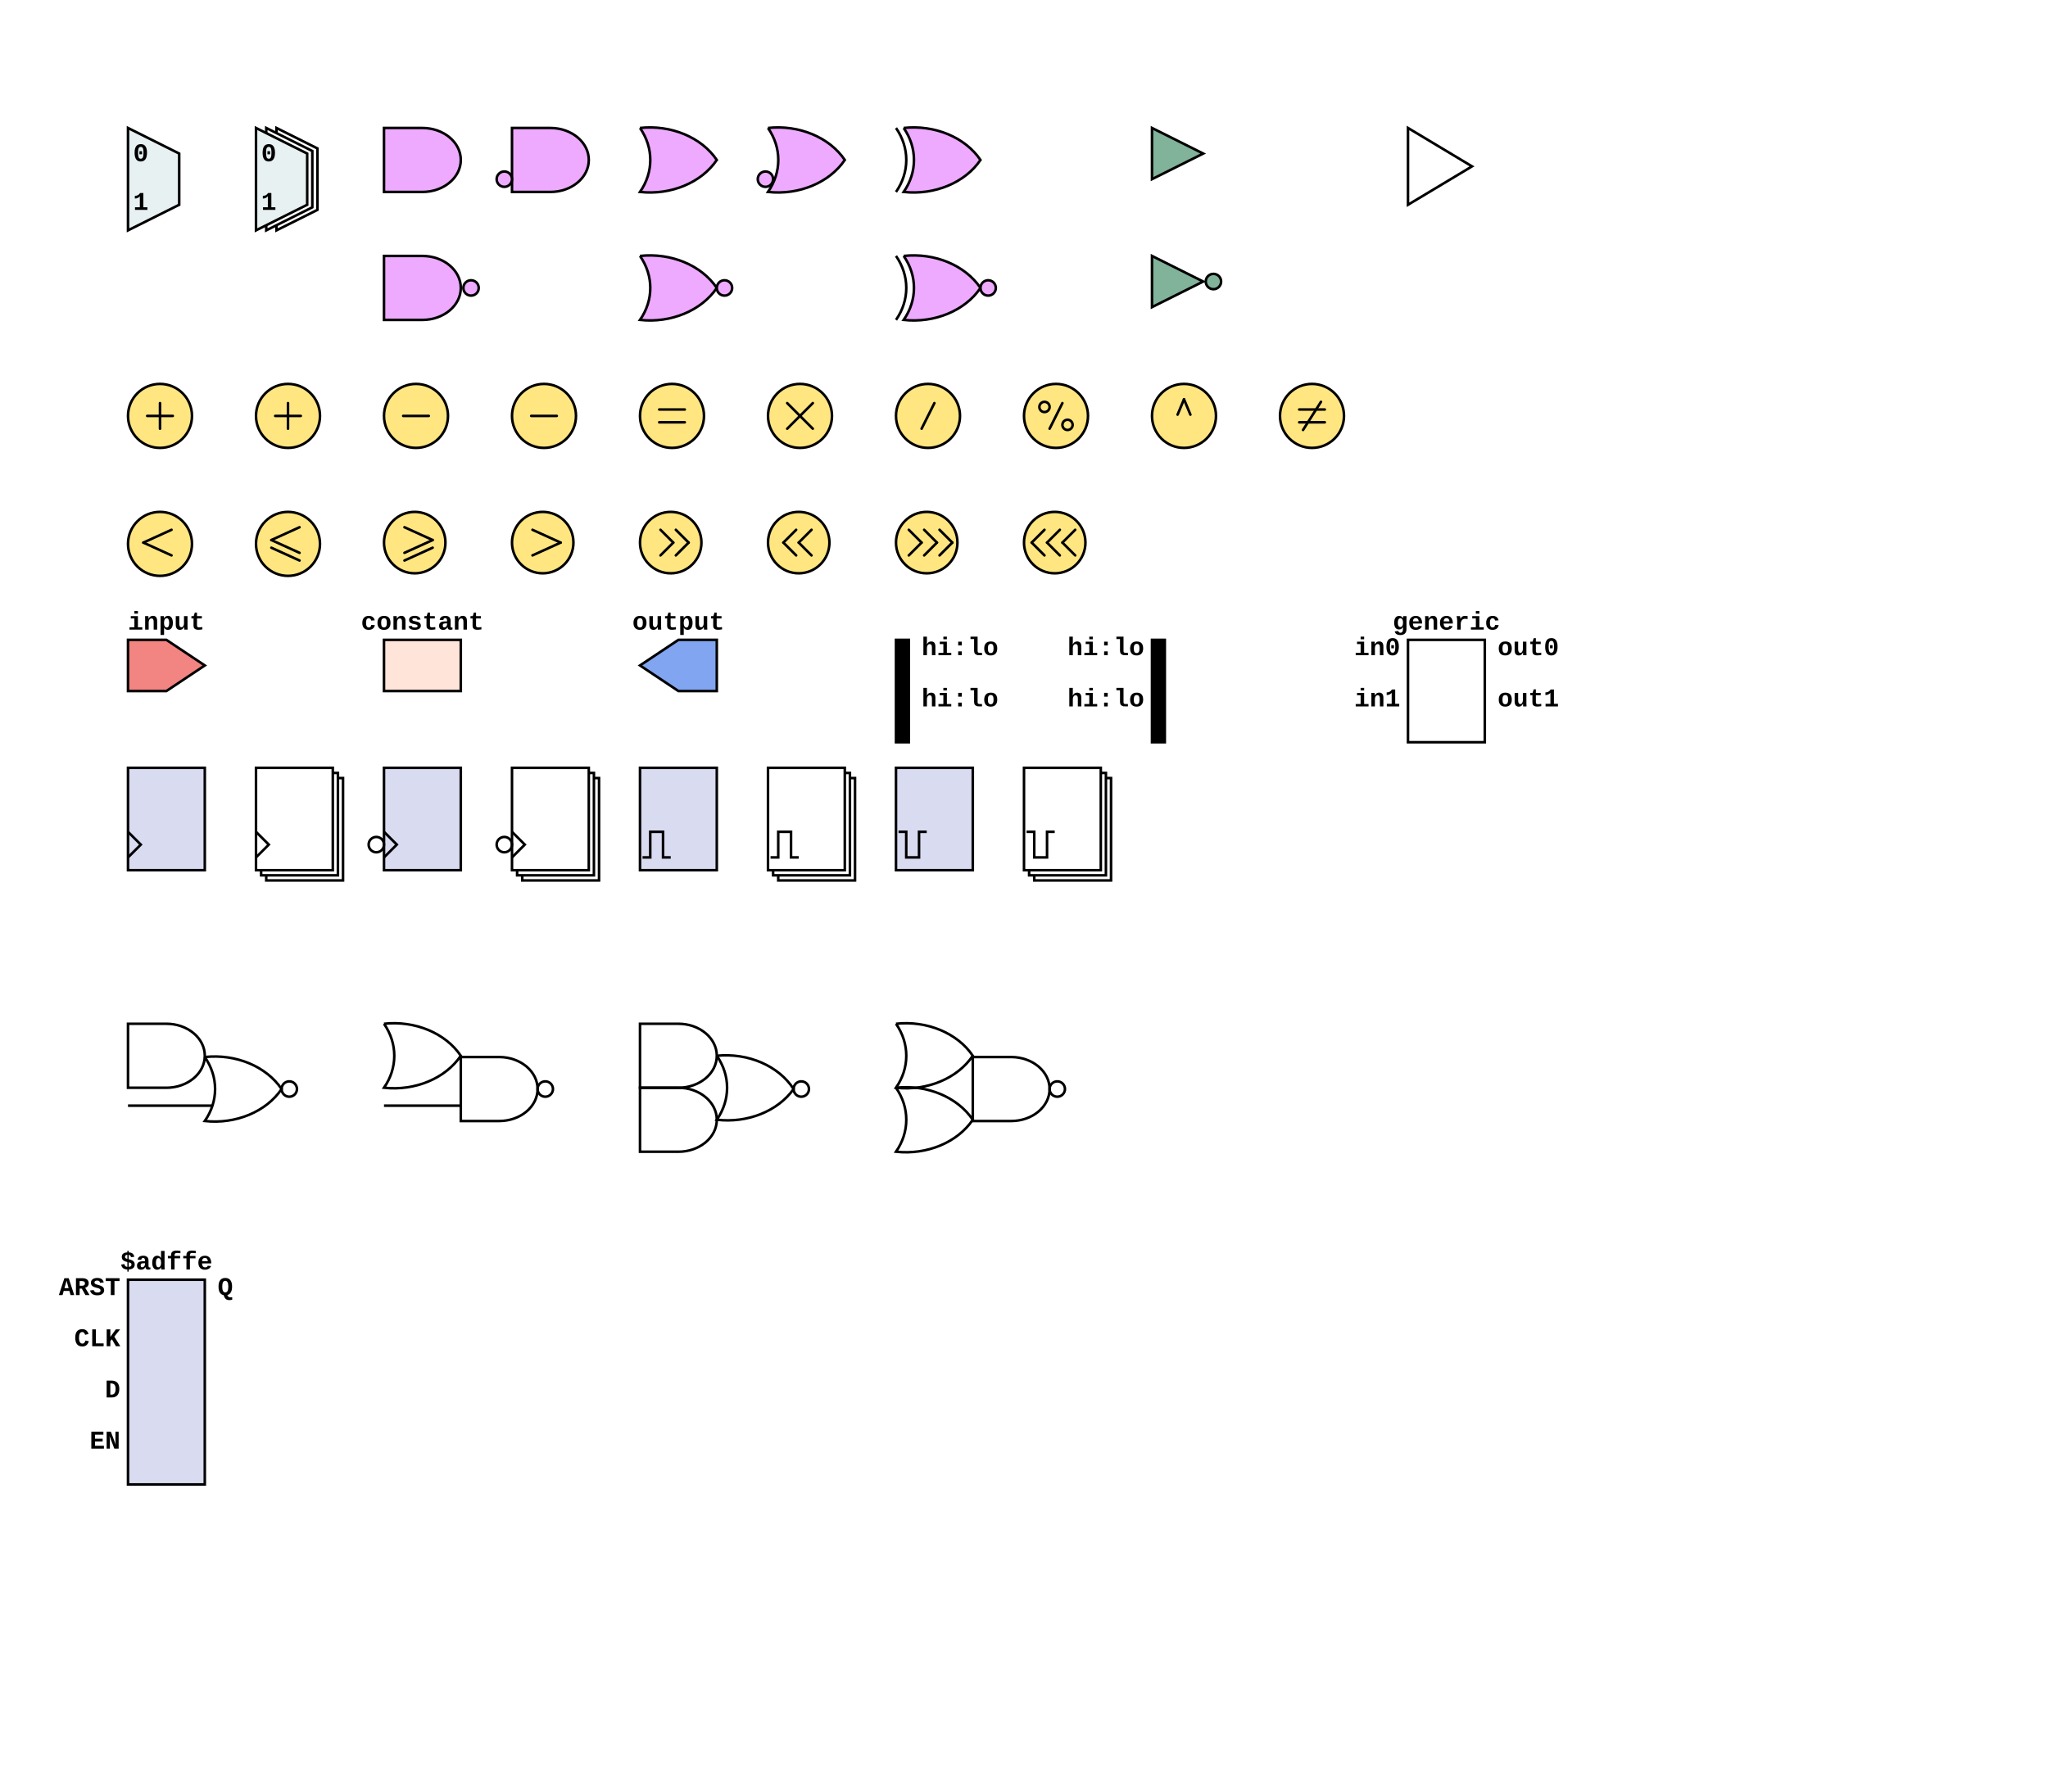
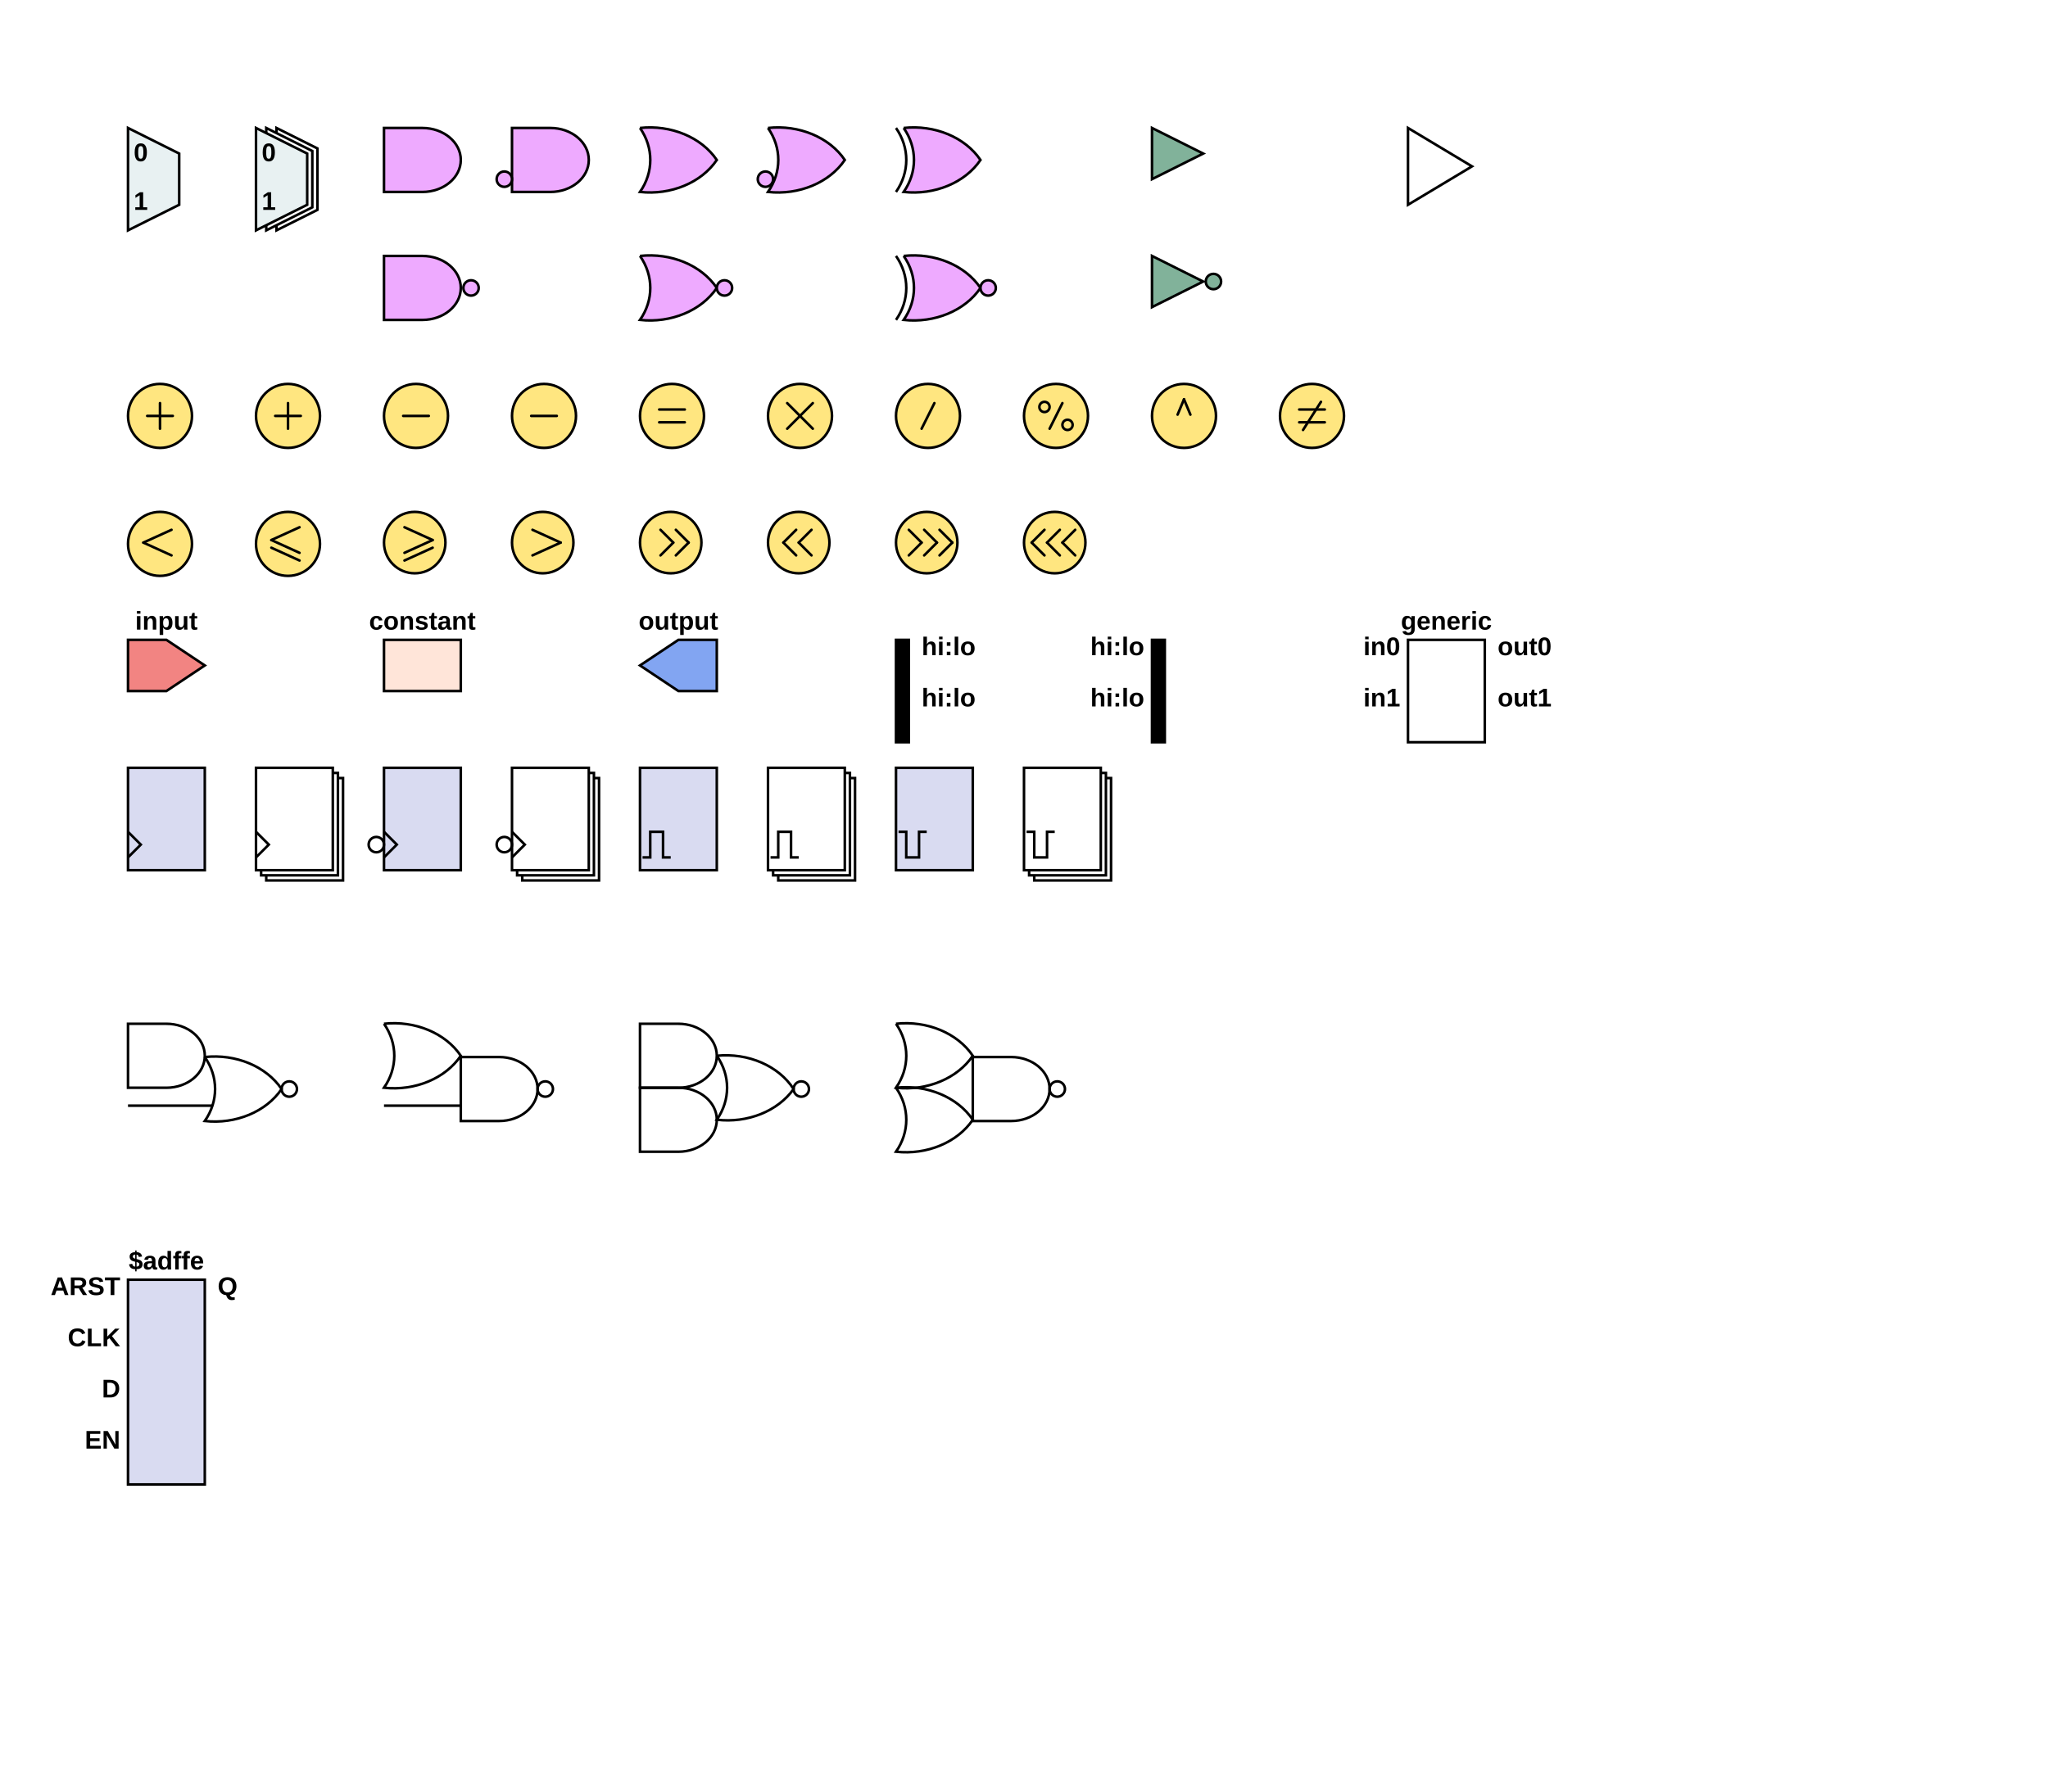
<svg xmlns="http://www.w3.org/2000/svg" xmlns:ns1="https://github.com/nturley/netlistsvg" width="800" height="700">
  <ns1:properties>
    <ns1:layoutEngine org.eclipse.elk.layered.spacing.nodeNodeBetweenLayers="35" org.eclipse.elk.spacing.nodeNode="35" org.eclipse.elk.layered.layering.strategy="LONGEST_PATH" />
    <ns1:low_priority_alias val="$dff" />
  </ns1:properties>
  <style>
        svg {
            stroke: #000;
            fill: none;
        }

        text {
            fill: #000;
            stroke: none;
            font-size: 10px;
            font-weight: bold;
-             font-family: "Courier New", monospace;
+             font-family: "Arial", monospace;
        }

        line {
            stroke-linecap: round;
        }

        .nodelabel {
            text-anchor: middle;
        }

        .inputPortLabel {
            text-anchor: end;
        }

        .splitjoinBody {
            fill: #000;
        }
    </style>
  <g ns1:type="mux" transform="translate(50, 50)" fill="#e8f1f2" ns1:width="20" ns1:height="40">
    <ns1:alias val="$pmux" />
    <ns1:alias val="$mux" />
    <ns1:alias val="$_MUX_" />
    <path d="M0,0 L20,10 L20,30 L0,40 Z" class="$cell_id" />
    <text x="5" y="32" class="nodelabel $cell_id" ns1:attribute="">1</text>
    <text x="5" y="13" class="nodelabel $cell_id" ns1:attribute="">0</text>
    <g ns1:x="0" ns1:y="10" ns1:pid="A" />
    <g ns1:x="0" ns1:y="30" ns1:pid="B" />
    <g ns1:x="10" ns1:y="35" ns1:pid="S" />
    <g ns1:x="20" ns1:y="20" ns1:pid="Y" />
  </g>
  <g ns1:type="mux-bus" transform="translate(100, 50)" ns1:width="24" ns1:height="40">
    <ns1:alias val="$pmux-bus" />
    <ns1:alias val="$mux-bus" />
    <ns1:alias val="$_MUX_-bus" />
    <path d="M0,0 L20,10 L20,30 L0,40 Z" fill="#e8f1f2" class="$cell_id" />
    <path d="M4,2 L4,0 L22,9 L22,31 L4,40 L4,38" class="$cell_id" />
    <path d="M8,2 L8,0 L24,8 L24,32 L8,40 L8,38" class="$cell_id" />
    <text x="5" y="32" class="nodelabel $cell_id" ns1:attribute="">1</text>
    <text x="5" y="13" class="nodelabel $cell_id" ns1:attribute="">0</text>
    <g ns1:x="-1" ns1:y="10" ns1:pid="A" />
    <g ns1:x="-1" ns1:y="30" ns1:pid="B" />
    <g ns1:x="12" ns1:y="38" ns1:pid="S" />
    <g ns1:x="24.5" ns1:y="20" ns1:pid="Y" />
  </g>
  <g ns1:type="and" transform="translate(150,50)" ns1:width="30" ns1:height="25">
    <ns1:alias val="$and" />
    <ns1:alias val="$logic_and" />
    <ns1:alias val="$_AND_" />
    <ns1:alias val="$reduce_and" />
    <path d="M0,0 L0,25 L15,25 A15 12.5 0 0 0 15,0 Z" fill="#eeaaff" class="$cell_id" />
    <g ns1:x="0" ns1:y="5" ns1:pid="A" />
    <g ns1:x="0" ns1:y="20" ns1:pid="B" />
    <g ns1:x="30" ns1:y="12.5" ns1:pid="Y" />
  </g>
  <g ns1:type="nand" transform="translate(150,100)" ns1:width="30" ns1:height="25">
    <ns1:alias val="$nand" />
    <ns1:alias val="$logic_nand" />
    <ns1:alias val="$_NAND_" />
    <path d="M0,0 L0,25 L15,25 A15 12.5 0 0 0 15,0 Z" fill="#eeaaff" class="$cell_id" />
    <circle cx="34" cy="12.5" r="3" fill="#eeaaff" class="$cell_id" />
    <g ns1:x="0" ns1:y="5" ns1:pid="A" />
    <g ns1:x="0" ns1:y="20" ns1:pid="B" />
    <g ns1:x="36" ns1:y="12.5" ns1:pid="Y" />
  </g>
  <g ns1:type="andnot" transform="translate(200,50)" ns1:width="30" ns1:height="25">
    <ns1:alias val="$_ANDNOT_" />
    <path d="M0,0 L0,25 L15,25 A15 12.5 0 0 0 15,0 Z" fill="#eeaaff" class="$cell_id" />
    <circle cx="-3" cy="20" r="3" fill="#eeaaff" />
    <g ns1:x="0" ns1:y="5" ns1:pid="A" />
    <g ns1:x="-6" ns1:y="20" ns1:pid="B" />
    <g ns1:x="30" ns1:y="12.5" ns1:pid="Y" />
  </g>
  <g ns1:type="or" transform="translate(250,50)" ns1:width="30" ns1:height="25">
    <ns1:alias val="$or" />
    <ns1:alias val="$logic_or" />
    <ns1:alias val="$_OR_" />
    <ns1:alias val="$reduce_or" />
    <ns1:alias val="$reduce_bool" />
    <path d="M0,0 A30 25 0 0 1 0,25 A30 25 0 0 0 30,12.5 A30 25 0 0 0 0,0" fill="#eeaaff" class="$cell_id" />
    <g ns1:x="2" ns1:y="5" ns1:pid="A" />
    <g ns1:x="2" ns1:y="20" ns1:pid="B" />
    <g ns1:x="30" ns1:y="12.5" ns1:pid="Y" />
  </g>
  <g ns1:type="reduce_nor" transform="translate(250, 100)" ns1:width="33" ns1:height="25">
    <ns1:alias val="$nor" />
    <ns1:alias val="$reduce_nor" />
    <ns1:alias val="$_NOR_" />
    <ns1:alias val="$_ORNOT_" />
    <path d="M0,0 A30 25 0 0 1 0,25 A30 25 0 0 0 30,12.5 A30 25 0 0 0 0,0" fill="#eeaaff" class="$cell_id" />
    <circle cx="33" cy="12.5" r="3" fill="#eeaaff" class="$cell_id" />
    <g ns1:x="2" ns1:y="5" ns1:pid="A" />
    <g ns1:x="2" ns1:y="20" ns1:pid="B" />
    <g ns1:x="36" ns1:y="12.5" ns1:pid="Y" />
  </g>
  <g ns1:type="ornot" transform="translate(300,50)" ns1:width="30" ns1:height="25">
    <ns1:alias val="$_ORNOT_" />
    <path d="M0,0 A30 25 0 0 1 0,25 A30 25 0 0 0 30,12.5 A30 25 0 0 0 0,0" fill="#eeaaff" class="$cell_id" />
    <circle cx="-1" cy="20" r="3" fill="#eeaaff" />
    <g ns1:x="2" ns1:y="5" ns1:pid="A" />
    <g ns1:x="-4" ns1:y="20" ns1:pid="B" />
    <g ns1:x="30" ns1:y="12.5" ns1:pid="Y" />
  </g>
  <g ns1:type="reduce_xor" transform="translate(350, 50)" ns1:width="33" ns1:height="25">
    <ns1:alias val="$xor" />
    <ns1:alias val="$reduce_xor" />
    <ns1:alias val="$_XOR_" />
    <path d="M3,0 A30 25 0 0 1 3,25 A30 25 0 0 0 33,12.5 A30 25 0 0 0 3,0" fill="#eeaaff" class="$cell_id" />
    <path d="M0,0 A30 25 0 0 1 0,25" class="$cell_id" />
    <g ns1:x="2" ns1:y="5" ns1:pid="A" />
    <g ns1:x="2" ns1:y="20" ns1:pid="B" />
    <g ns1:x="33" ns1:y="12.5" ns1:pid="Y" />
  </g>
  <g ns1:type="reduce_nxor" transform="translate(350, 100)" ns1:width="33" ns1:height="25">
    <ns1:alias val="$xnor" />
    <ns1:alias val="$reduce_xnor" />
    <ns1:alias val="$_XNOR_" />
    <path d="M3,0 A30 25 0 0 1 3,25 A30 25 0 0 0 33,12.5 A30 25 0 0 0 3,0" fill="#eeaaff" class="$cell_id" />
    <path d="M0,0 A30 25 0 0 1 0,25" class="$cell_id" />
    <circle cx="36" cy="12.5" r="3" fill="#eeaaff" class="$cell_id" />
    <g ns1:x="2" ns1:y="5" ns1:pid="A" />
    <g ns1:x="2" ns1:y="20" ns1:pid="B" />
    <g ns1:x="38" ns1:y="12.5" ns1:pid="Y" />
  </g>
  <g ns1:type="tribuf" transform="translate(550, 50)" ns1:width="15" ns1:height="30">
    <ns1:alias val="$tribuf" />
    <ns1:alias val="$_TRIBUF_" />
    <ns1:alias val="tribuf-bus" />
    <ns1:alias val="$tribuf-bus" />
    <ns1:alias val="$_TRIBUF_-bus" />
    <path d="M0,0 L25,15 L0,30 Z" class="$cell_id" />
    <g ns1:x="0" ns1:y="15" ns1:pid="A" />
    <g ns1:x="11" ns1:y="6" ns1:pid="EN" />
    <g ns1:x="25" ns1:y="15" ns1:pid="Y" />
  </g>
  <g ns1:type="not" transform="translate(450,100)" ns1:width="30" ns1:height="20">
    <ns1:alias val="$_NOT_" />
    <ns1:alias val="$not" />
    <ns1:alias val="$logic_not" />
    <path d="M0,0 L0,20 L20,10 Z" fill="#81b29a" class="$cell_id" />
    <circle cx="24" cy="10" r="3" fill="#81b29a" class="$cell_id" />
    <g ns1:x="-1" ns1:y="10" ns1:pid="A" />
    <g ns1:x="27" ns1:y="10" ns1:pid="Y" />
  </g>
  <g ns1:type="buf" transform="translate(450,50)" ns1:width="30" ns1:height="20">
    <ns1:alias val="$_BUF_" />
    <path d="M0,0 L0,20 L20,10 Z" fill="#81b29a" class="$cell_id" />
    <g ns1:x="0" ns1:y="10" ns1:pid="A" />
    <g ns1:x="20" ns1:y="10" ns1:pid="Y" />
  </g>
  <g ns1:type="add" transform="translate(50, 150)" fill="#ffe680" ns1:width="25" ns1:height="25">
    <ns1:alias val="$add" />
    <circle r="12.5" cx="12.5" cy="12.5" fill="#ffe680" class="$cell_id" />
    <line x1="7.5" x2="17.5" y1="12.5" y2="12.5" class="$cell_id" />
    <line x1="12.5" x2="12.5" y1="7.5" y2="17.5" class="$cell_id" />
    <g ns1:x="2" ns1:y="5" ns1:pid="A" />
    <g ns1:x="2" ns1:y="20" ns1:pid="B" />
    <g ns1:x="26" ns1:y="12.5" ns1:pid="Y" />
  </g>
  <g ns1:type="pos" transform="translate(100, 150)" fill="#ffe680" ns1:width="25" ns1:height="25">
    <ns1:alias val="$pos" />
    <circle r="12.5" cx="12.5" cy="12.5" class="$cell_id" />
    <line x1="7.5" x2="17.5" y1="12.5" y2="12.5" class="$cell_id" />
    <line x1="12.5" x2="12.5" y1="7.5" y2="17.5" class="$cell_id" />
    <g ns1:x="-1" ns1:y="12.5" ns1:pid="A" />
    <g ns1:x="26" ns1:y="12.5" ns1:pid="Y" />
  </g>
  <g ns1:type="sub" transform="translate(150,150)" fill="#ffe680" ns1:width="25" ns1:height="25">
    <ns1:alias val="$sub" />
    <circle r="12.5" cx="12.5" cy="12.5" class="$cell_id" />
    <line x1="7.5" x2="17.5" y1="12.5" y2="12.5" class="$cell_id" />
    <g ns1:x="2" ns1:y="5" ns1:pid="A" />
    <g ns1:x="2" ns1:y="20" ns1:pid="B" />
    <g ns1:x="25" ns1:y="12.5" ns1:pid="Y" />
  </g>
  <g ns1:type="neg" transform="translate(200,150)" fill="#ffe680" ns1:width="25" ns1:height="25">
    <ns1:alias val="$neg" />
    <circle r="12.5" cx="12.5" cy="12.5" class="$cell_id" />
    <line x1="7.5" x2="17.5" y1="12.5" y2="12.5" class="$cell_id" />
    <g ns1:x="0" ns1:y="12.5" ns1:pid="A" />
    <g ns1:x="25" ns1:y="12.5" ns1:pid="Y" />
  </g>
  <g ns1:type="eq" transform="translate(250,150)" fill="#ffe680" ns1:width="25" ns1:height="25">
    <ns1:alias val="$eq" />
    <ns1:alias val="$eqx" />
    <circle r="12.5" cx="12.5" cy="12.5" class="$cell_id" />
    <line x1="7.5" x2="17.5" y1="10" y2="10" class="$cell_id" />
    <line x1="7.5" x2="17.5" y1="15" y2="15" class="$cell_id" />
    <g ns1:x="2" ns1:y="5" ns1:pid="A" />
    <g ns1:x="2" ns1:y="20" ns1:pid="B" />
    <g ns1:x="25" ns1:y="12.5" ns1:pid="Y" />
  </g>
  <g ns1:type="mul" transform="translate(300, 150)" fill="#ffe680" ns1:width="25" ns1:height="25">
    <ns1:alias val="$mul" />
    <circle r="12.5" cx="12.5" cy="12.5" class="$cell_id" />
    <line x1="7.5" x2="17.5" y1="7.5" y2="17.5" class="$cell_id" />
    <line x1="17.5" x2="7.5" y1="7.5" y2="17.5" class="$cell_id" />
    <g ns1:x="2" ns1:y="5" ns1:pid="A" />
    <g ns1:x="2" ns1:y="20" ns1:pid="B" />
    <g ns1:x="26" ns1:y="12.5" ns1:pid="Y" />
  </g>
  <g ns1:type="div" transform="translate(350, 150)" fill="#ffe680" ns1:width="25" ns1:height="25">
    <ns1:alias val="$div" />
    <circle r="12.5" cx="12.5" cy="12.5" class="$cell_id" />
    <line x1="15" x2="10" y1="7.5" y2="17.5" class="$cell_id" />
    <g ns1:x="2" ns1:y="5" ns1:pid="A" />
    <g ns1:x="2" ns1:y="20" ns1:pid="B" />
    <g ns1:x="26" ns1:y="12.5" ns1:pid="Y" />
  </g>
  <g ns1:type="mod" transform="translate(400, 150)" fill="#ffe680" ns1:width="25" ns1:height="25">
    <ns1:alias val="$mod" />
    <circle r="12.5" cx="12.5" cy="12.5" class="$cell_id" />
    <line x1="15" x2="10" y1="7.5" y2="17.5" class="$cell_id" />
    <circle r="2" cx="8" cy="9" class="$cell_id" />
    <circle r="2" cx="17" cy="16" class="$cell_id" />
    <g ns1:x="2" ns1:y="5" ns1:pid="A" />
    <g ns1:x="2" ns1:y="20" ns1:pid="B" />
    <g ns1:x="26" ns1:y="12.5" ns1:pid="Y" />
  </g>
  <g ns1:type="pow" transform="translate(450, 150)" fill="#ffe680" ns1:width="25" ns1:height="25">
    <ns1:alias val="$pow" />
    <circle r="12.5" cx="12.5" cy="12.5" class="$cell_id" />
    <line x1="10" x2="12.5" y1="12" y2="6" class="$cell_id" />
    <line x1="15" x2="12.5" y1="12" y2="6" class="$cell_id" />
    <g ns1:x="2" ns1:y="5" ns1:pid="A" />
    <g ns1:x="2" ns1:y="20" ns1:pid="B" />
    <g ns1:x="26" ns1:y="12.5" ns1:pid="Y" />
  </g>
  <g ns1:type="ne" transform="translate(500,150)" fill="#ffe680" ns1:width="25" ns1:height="25">
    <ns1:alias val="$ne" />
    <ns1:alias val="$nex" />
    <circle r="12.5" cx="12.5" cy="12.5" class="$cell_id" />
    <line x1="7.5" x2="17.5" y1="10" y2="10" class="$cell_id" />
    <line x1="7.5" x2="17.5" y1="15" y2="15" class="$cell_id" />
    <line x1="9" x2="16" y1="18" y2="7" class="$cell_id" />
    <g ns1:x="2" ns1:y="5" ns1:pid="A" />
    <g ns1:x="2" ns1:y="20" ns1:pid="B" />
    <g ns1:x="25" ns1:y="12.5" ns1:pid="Y" />
  </g>
  <g ns1:type="lt" transform="translate(50,200)" fill="#ffe680" ns1:width="25" ns1:height="25">
    <ns1:alias val="$lt" />
    <circle r="12.5" cx="12.5" cy="12.5" class="$cell_id" />
    <line x1="6" x2="17" y1="12" y2="7" class="$cell_id" />
    <line x1="6" x2="17" y1="12" y2="17" class="$cell_id" />
    <g ns1:x="2" ns1:y="5" ns1:pid="A" />
    <g ns1:x="2" ns1:y="20" ns1:pid="B" />
    <g ns1:x="25" ns1:y="12.5" ns1:pid="Y" />
  </g>
  <g ns1:type="le" transform="translate(100,200)" fill="#ffe680" ns1:width="25" ns1:height="25">
    <ns1:alias val="$le" />
    <circle r="12.5" cx="12.5" cy="12.5" class="$cell_id" />
    <line x1="6" x2="17" y1="11" y2="6" class="$cell_id" />
    <line x1="6" x2="17" y1="11" y2="16" class="$cell_id" />
    <line x1="6" x2="17" y1="14" y2="19" class="$cell_id" />
    <g ns1:x="2" ns1:y="5" ns1:pid="A" />
    <g ns1:x="2" ns1:y="20" ns1:pid="B" />
    <g ns1:x="25" ns1:y="12.5" ns1:pid="Y" />
  </g>
  <g ns1:type="ge" transform="translate(150,200)" fill="#ffe680" ns1:width="25" ns1:height="25">
    <ns1:alias val="$ge" />
    <circle r="12" cx="12" cy="12" class="$cell_id" />
    <line x1="8" x2="19" y1="6" y2="11" class="$cell_id" />
    <line x1="8" x2="19" y1="16" y2="11" class="$cell_id" />
    <line x1="8" x2="19" y1="19" y2="14" class="$cell_id" />
    <g ns1:x="2" ns1:y="5" ns1:pid="A" />
    <g ns1:x="2" ns1:y="20" ns1:pid="B" />
    <g ns1:x="25" ns1:y="12.5" ns1:pid="Y" />
  </g>
  <g ns1:type="gt" transform="translate(200,200)" fill="#ffe680" ns1:width="25" ns1:height="25">
    <ns1:alias val="$gt" />
    <circle r="12" cx="12" cy="12" class="$cell_id" />
    <line x1="8" x2="19" y1="7" y2="12" class="$cell_id" />
    <line x1="8" x2="19" y1="17" y2="12" class="$cell_id" />
    <g ns1:x="2" ns1:y="5" ns1:pid="A" />
    <g ns1:x="2" ns1:y="20" ns1:pid="B" />
    <g ns1:x="25" ns1:y="12.5" ns1:pid="Y" />
  </g>
  <g ns1:type="shr" transform="translate(250,200)" fill="#ffe680" ns1:width="25" ns1:height="25">
    <ns1:alias val="$shr" />
    <circle r="12" cx="12" cy="12" class="$cell_id" />
    <line x1="8" x2="13" y1="7" y2="12" class="$cell_id" />
    <line x1="8" x2="13" y1="17" y2="12" class="$cell_id" />
    <line x1="14" x2="19" y1="7" y2="12" class="$cell_id" />
    <line x1="14" x2="19" y1="17" y2="12" class="$cell_id" />
    <g ns1:x="2" ns1:y="5" ns1:pid="A" />
    <g ns1:x="2" ns1:y="20" ns1:pid="B" />
    <g ns1:x="25" ns1:y="12.5" ns1:pid="Y" />
  </g>
  <g ns1:type="shl" transform="translate(300,200)" fill="#ffe680" ns1:width="25" ns1:height="25">
    <ns1:alias val="$shl" />
    <circle r="12" cx="12" cy="12" class="$cell_id" />
    <line x1="6" x2="11" y1="12" y2="7" class="$cell_id" />
    <line x1="6" x2="11" y1="12" y2="17" class="$cell_id" />
    <line x1="12" x2="17" y1="12" y2="7" class="$cell_id" />
    <line x1="12" x2="17" y1="12" y2="17" class="$cell_id" />
    <g ns1:x="2" ns1:y="5" ns1:pid="A" />
    <g ns1:x="2" ns1:y="20" ns1:pid="B" />
    <g ns1:x="25" ns1:y="12.5" ns1:pid="Y" />
  </g>
  <g ns1:type="sshr" transform="translate(350,200)" fill="#ffe680" ns1:width="25" ns1:height="25">
    <ns1:alias val="$sshr" />
    <circle r="12" cx="12" cy="12" class="$cell_id" />
    <line x1="5" x2="10" y1="7" y2="12" class="$cell_id" />
    <line x1="5" x2="10" y1="17" y2="12" class="$cell_id" />
    <line x1="11" x2="16" y1="7" y2="12" class="$cell_id" />
    <line x1="11" x2="16" y1="17" y2="12" class="$cell_id" />
    <line x1="17" x2="22" y1="7" y2="12" class="$cell_id" />
    <line x1="17" x2="22" y1="17" y2="12" class="$cell_id" />
    <g ns1:x="2" ns1:y="5" ns1:pid="A" />
    <g ns1:x="2" ns1:y="20" ns1:pid="B" />
    <g ns1:x="25" ns1:y="12.5" ns1:pid="Y" />
  </g>
  <g ns1:type="sshl" transform="translate(400,200)" fill="#ffe680" ns1:width="25" ns1:height="25">
    <ns1:alias val="$sshl" />
    <circle r="12" cx="12" cy="12" class="$cell_id" />
    <line x1="3" x2="8" y1="12" y2="7" class="$cell_id" />
    <line x1="3" x2="8" y1="12" y2="17" class="$cell_id" />
    <line x1="9" x2="14" y1="12" y2="7" class="$cell_id" />
    <line x1="9" x2="14" y1="12" y2="17" class="$cell_id" />
    <line x1="15" x2="20" y1="12" y2="7" class="$cell_id" />
    <line x1="15" x2="20" y1="12" y2="17" class="$cell_id" />
    <g ns1:x="2" ns1:y="5" ns1:pid="A" />
    <g ns1:x="2" ns1:y="20" ns1:pid="B" />
    <g ns1:x="25" ns1:y="12.5" ns1:pid="Y" />
  </g>
  <g ns1:type="inputExt" transform="translate(50,250)" fill="#f28482" ns1:width="30" ns1:height="20">
    <text x="15" y="-4" class="nodelabel $cell_id" ns1:attribute="ref">input</text>
    <ns1:alias val="$_inputExt_" />
    <path d="M0,0 L0,20 L15,20 L30,10 L15,0 Z" class="$cell_id" />
    <g ns1:x="30" ns1:y="10" ns1:pid="Y" />
  </g>
  <g ns1:type="constant" transform="translate(150,250)" fill="#ffe5d9" ns1:width="30" ns1:height="20">
    <text x="15" y="-4" class="nodelabel $cell_id" ns1:attribute="ref">constant</text>
    <ns1:alias val="$_constant_" />
    <rect width="30" height="20" class="$cell_id" />
    <g ns1:x="31" ns1:y="10" ns1:pid="Y" />
  </g>
  <g ns1:type="outputExt" transform="translate(250,250)" fill="#82a5f2" ns1:width="30" ns1:height="20">
    <text x="15" y="-4" class="nodelabel $cell_id" ns1:attribute="ref">output</text>
    <ns1:alias val="$_outputExt_" />
    <path d="M30,0 L30,20 L15,20 L0,10 L15,0 Z" class="$cell_id" />
    <g ns1:x="0" ns1:y="10" ns1:pid="A" />
  </g>
  <g ns1:type="split" transform="translate(350,250)" ns1:width="5" ns1:height="40">
    <rect width="5" height="40" class="splitjoinBody" ns1:generic="body" />
    <ns1:alias val="$_split_" />
    <g ns1:x="0" ns1:y="20" ns1:pid="in" />
    <g transform="translate(5, 10)" ns1:x="4" ns1:y="10" ns1:pid="out0">
      <text x="5" y="-4">hi:lo</text>
    </g>
    <g transform="translate(5, 30)" ns1:x="4" ns1:y="30" ns1:pid="out1">
      <text x="5" y="-4">hi:lo</text>
    </g>
  </g>
  <g ns1:type="join" transform="translate(450,250)" ns1:width="4" ns1:height="40">
    <rect width="5" height="40" class="splitjoinBody" ns1:generic="body" />
    <ns1:alias val="$_join_" />
    <g ns1:x="5" ns1:y="20" ns1:pid="out" />
    <g transform="translate(0, 10)" ns1:x="0" ns1:y="10" ns1:pid="in0">
      <text x="-3" y="-4" class="inputPortLabel">hi:lo</text>
    </g>
    <g transform="translate(0, 30)" ns1:x="0" ns1:y="30" ns1:pid="in1">
      <text x="-3" y="-4" class="inputPortLabel">hi:lo</text>
    </g>
  </g>
  <g ns1:type="dff" transform="translate(50,300)" ns1:width="30" ns1:height="40">
    <ns1:alias val="$dff" />
    <ns1:alias val="$_DFF_" />
    <ns1:alias val="$_DFF_P_" />
    <ns1:alias val="$adff" />
    <ns1:alias val="$_DFF_" />
    <ns1:alias val="$_DFF_P_" />
    <ns1:alias val="$sdff" />
    <ns1:alias val="$_DFF_" />
    <ns1:alias val="$_DFF_P_" />
    <rect width="30" height="40" x="0" y="0" fill="#D9DBF1" class="$cell_id" />
    <path d="M0,35 L5,30 L0,25" class="$cell_id" />
    <g ns1:x="31" ns1:y="10" ns1:pid="Q" />
    <g ns1:x="-1" ns1:y="30" ns1:pid="CLK" />
    <g ns1:x="-1" ns1:y="30" ns1:pid="C" />
    <g ns1:x="-1" ns1:y="10" ns1:pid="D" />
    <g ns1:x="15" ns1:y="40" ns1:pid="ARST" />
    <g ns1:x="15" ns1:y="40" ns1:pid="SRST" />
  </g>
  <g ns1:type="adffe" transform="translate(50,500)" ns1:width="30" ns1:height="80" id="cell_id">
    <ns1:alias val="$adffe" />
    <ns1:alias val="$_ADFFE_" />
    <ns1:alias val="$__ADFFE__P_" />
    <text x="15" y="-4" class="nodelabel" ns1:attribute="ref">$adffe</text>
    <rect width="30" height="80" ns1:generic="body" fill="#D9DBF1" />
    <g transform="translate(0,10)" ns1:x="0" ns1:y="10" ns1:pid="ARST" id="ARST">
      <text x="-3" y="-4" class="inputPortLabel">ARST</text>
    </g>
    <g transform="translate(0,30)" ns1:x="0" ns1:y="30" ns1:pid="CLK" id="CLK">
      <text x="-3" y="-4" class="inputPortLabel">CLK</text>
    </g>
    <g transform="translate(0,50)" ns1:x="0" ns1:y="50" ns1:pid="D" id="D">
      <text x="-3" y="-4" class="inputPortLabel">D</text>
    </g>
    <g transform="translate(0,70)" ns1:x="0" ns1:y="70" ns1:pid="EN" id="EN">
      <text x="-3" y="-4" class="inputPortLabel">EN</text>
    </g>
    <g transform="translate(30,10)" ns1:x="30" ns1:y="10" ns1:pid="Q" id="Q">
      <text x="5" y="-4" style="fill:#000; stroke:none">Q</text>
    </g>
  </g>
  <g ns1:type="dff-bus" transform="translate(100,300)" ns1:width="34" ns1:height="44">
    <ns1:alias val="$dff-bus" />
    <ns1:alias val="$_DFF_-bus" />
    <ns1:alias val="$_DFF_P_-bus" />
    <ns1:alias val="adff-bus" />
    <ns1:alias val="$adff-bus" />
    <ns1:alias val="$_DFF_-bus" />
    <ns1:alias val="$_DFF_P_-bus" />
    <ns1:alias val="sdff-bus" />
    <ns1:alias val="$sdff-bus" />
    <ns1:alias val="$_DFF_-bus" />
    <ns1:alias val="$_DFF_P_-bus" />
    <rect width="30" height="40" x="0" y="0" class="$cell_id" />
    <path d="M0,35 L5,30 L0,25" class="$cell_id" />
    <path d="M30,2 L32,2 L32,42 L2,42 L2,40" class="$cell_id" />
    <path d="M32,4 L34,4 L34,44 L4,44 L4,42" class="$cell_id" />
    <g ns1:x="35" ns1:y="10" ns1:pid="Q" />
    <g ns1:x="-1" ns1:y="30" ns1:pid="CLK" />
    <g ns1:x="-1" ns1:y="30" ns1:pid="C" />
    <g ns1:x="-1" ns1:y="10" ns1:pid="D" />
    <g ns1:x="17" ns1:y="44" ns1:pid="ARST" />
    <g ns1:x="17" ns1:y="44" ns1:pid="SRST" />
  </g>
  <g ns1:type="dffn" transform="translate(150,300)" ns1:width="30" ns1:height="40">
    <ns1:alias val="$dffn" />
    <ns1:alias val="$_DFF_N_" />
    <rect width="30" height="40" x="0" y="0" fill="#D9DBF1" class="$cell_id" />
    <path d="M0,35 L5,30 L0,25" class="$cell_id" />
    <circle cx="-3" cy="30" r="3" class="$cell_id" />
    <g ns1:x="30" ns1:y="10" ns1:pid="Q" />
    <g ns1:x="-6" ns1:y="30" ns1:pid="CLK" />
    <g ns1:x="-6" ns1:y="30" ns1:pid="C" />
    <g ns1:x="0" ns1:y="10" ns1:pid="D" />
  </g>
  <g ns1:type="dffn-bus" transform="translate(200,300)" ns1:width="30" ns1:height="40">
    <ns1:alias val="$dffn-bus" />
    <ns1:alias val="$_DFF_N_-bus" />
    <rect width="30" height="40" x="0" y="0" class="$cell_id" />
    <path d="M0,35 L5,30 L0,25" class="$cell_id" />
    <circle cx="-3" cy="30" r="3" class="$cell_id" />
    <path d="M30,2 L32,2 L32,42 L2,42 L2,40" class="$cell_id" />
    <path d="M32,4 L34,4 L34,44 L4,44 L4,42" class="$cell_id" />
    <g ns1:x="35" ns1:y="10" ns1:pid="Q" />
    <g ns1:x="-6" ns1:y="30" ns1:pid="CLK" />
    <g ns1:x="-6" ns1:y="30" ns1:pid="C" />
    <g ns1:x="0" ns1:y="10" ns1:pid="D" />
  </g>
  <g ns1:type="dlatch" transform="translate(250,300)" ns1:width="30" ns1:height="40">
    <ns1:alias val="$dlatch" />
    <ns1:alias val="$_DLATCH_" />
    <ns1:alias val="adlatch" />
    <ns1:alias val="$adlatch" />
    <rect width="30" height="40" x="0" y="0" fill="#D9DBF1" class="$cell_id" />
    <path d="M 1,35 H 4 V 25 h 5 v 10 h 3" class="$cell_id" />
    <g ns1:x="30" ns1:y="10" ns1:pid="Q" />
    <g ns1:x="0" ns1:y="10" ns1:pid="D" />
    <g ns1:x="-1" ns1:y="30" ns1:pid="EN" />
    <g ns1:x="15" ns1:y="40" ns1:pid="ARST" />
  </g>
  <g ns1:type="dlatch-bus" transform="translate(300,300)" ns1:width="30" ns1:height="40">
    <ns1:alias val="$dlatch-bus" />
    <ns1:alias val="$_DLATCH_-bus" />
    <ns1:alias val="adlatch-bus" />
    <ns1:alias val="$adlatch-bus" />
    <rect width="30" height="40" x="0" y="0" class="$cell_id" />
    <path d="M 1,35 H 4 V 25 h 5 v 10 h 3" class="$cell_id" />
    <path d="M30,2 L32,2 L32,42 L2,42 L2,40" class="$cell_id" />
    <path d="M32,4 L34,4 L34,44 L4,44 L4,42" class="$cell_id" />
    <g ns1:x="35" ns1:y="10" ns1:pid="Q" />
    <g ns1:x="0" ns1:y="10" ns1:pid="D" />
    <g ns1:x="-1" ns1:y="30" ns1:pid="EN" />
    <g ns1:x="17" ns1:y="44" ns1:pid="ARST" />
  </g>
  <g ns1:type="dlatchn" transform="translate(350,300)" ns1:width="30" ns1:height="40">
    <ns1:alias val="$dlatchn" />
    <ns1:alias val="$_DLATCH_N_" />
    <rect width="30" height="40" x="0" y="0" fill="#D9DBF1" class="$cell_id" />
    <path d="M 1,25 H 4 V 35 H 9 V 25 h 3" class="$cell_id" />
    <g ns1:x="30" ns1:y="10" ns1:pid="Q" />
    <g ns1:x="0" ns1:y="10" ns1:pid="D" />
    <g ns1:x="-1" ns1:y="30" ns1:pid="EN" />
  </g>
  <g ns1:type="dlatchn-bus" transform="translate(400,300)" ns1:width="30" ns1:height="40">
    <ns1:alias val="$dlatchn-bus" />
    <ns1:alias val="$_DLATCH_N_-bus" />
    <rect width="30" height="40" x="0" y="0" class="$cell_id" />
    <path d="M 1,25 H 4 V 35 H 9 V 25 h 3" class="$cell_id" />
    <path d="M30,2 L32,2 L32,42 L2,42 L2,40" class="$cell_id" />
    <path d="M32,4 L34,4 L34,44 L4,44 L4,42" class="$cell_id" />
    <g ns1:x="35" ns1:y="10" ns1:pid="Q" />
    <g ns1:x="0" ns1:y="10" ns1:pid="D" />
    <g ns1:x="-1" ns1:y="30" ns1:pid="EN" />
  </g>
  <g ns1:type="_AOI3_" transform="translate(50, 400)" ns1:width="66" ns1:height="40">
    <ns1:alias val="$_AOI3_" />
    <path d="M0,0 L0,25 L15,25 A15 12.5 0 0 0 15,0 Z" class="$cell_id" />
    <path d="M30,13 A30 25 0 0 1 30,38 A30 25 0 0 0 60,25.5 A30 25 0 0 0 30,13" class="$cell_id" />
    <circle cx="63" cy="25.5" r="3" class="$cell_id" />
    <path d="M0,32 L33,32" />
    <g ns1:x="0" ns1:y="5" ns1:pid="A" />
    <g ns1:x="0" ns1:y="20" ns1:pid="B" />
    <g ns1:x="0" ns1:y="32" ns1:pid="C" />
    <g ns1:x="66" ns1:y="25.5" ns1:pid="Y" />
  </g>
  <g ns1:type="_OAI3_" transform="translate(150, 400)" ns1:width="66" ns1:height="40">
    <ns1:alias val="$_OAI3_" />
    <path d="M30,13 L30,38 L45,38 A15 12.5 0 0 0 45,13 Z" class="$cell_id" />
    <path d="M0,0 A30 25 0 0 1 0,25 A30 25 0 0 0 30,12.5 A30 25 0 0 0 0,0" class="$cell_id" />
    <circle cx="63" cy="25.5" r="3" class="$cell_id" />
    <path d="M0,32 L30,32" />
    <g ns1:x="2" ns1:y="5" ns1:pid="A" />
    <g ns1:x="2" ns1:y="20" ns1:pid="B" />
    <g ns1:x="0" ns1:y="32" ns1:pid="C" />
    <g ns1:x="66" ns1:y="25.5" ns1:pid="Y" />
  </g>
  <g ns1:type="_AOI4_" transform="translate(250, 400)" ns1:width="66" ns1:height="40">
    <ns1:alias val="$_AOI4_" />
    <path d="M0,0 L0,25 L15,25 A15 12.5 0 0 0 15,0 Z" class="$cell_id" />
    <path d="M0,25 L0,50 L15,50 A15 12.5 0 0 0 15,25 Z" class="$cell_id" />
    <path d="M30,12.5 A30 25 0 0 1 30,37.5 A30 25 0 0 0 60,25.5 A30 25 0 0 0 30,12.5" class="$cell_id" />
    <circle cx="63" cy="25.5" r="3" class="$cell_id" />
    <g ns1:x="0" ns1:y="5" ns1:pid="A" />
    <g ns1:x="0" ns1:y="20" ns1:pid="B" />
    <g ns1:x="0" ns1:y="30" ns1:pid="C" />
    <g ns1:x="0" ns1:y="45" ns1:pid="D" />
    <g ns1:x="66" ns1:y="25.5" ns1:pid="Y" />
  </g>
  <g ns1:type="_OAI4_" transform="translate(350, 400)" ns1:width="66" ns1:height="40">
    <ns1:alias val="$_OAI4_" />
    <path d="M30,13 L30,38 L45,38 A15 12.5 0 0 0 45,13 Z" class="$cell_id" />
    <path d="M0,0 A30 25 0 0 1 0,25 A30 25 0 0 0 30,12.5 A30 25 0 0 0 0,0" class="$cell_id" />
    <path d="M0,25 A30 25 0 0 1 0,50 A30 25 0 0 0 30,37.5 A30 25 0 0 0 0,25" class="$cell_id" />
    <circle cx="63" cy="25.5" r="3" class="$cell_id" />
    <g ns1:x="2" ns1:y="5" ns1:pid="A" />
    <g ns1:x="2" ns1:y="20" ns1:pid="B" />
    <g ns1:x="2" ns1:y="30" ns1:pid="C" />
    <g ns1:x="2" ns1:y="45" ns1:pid="D" />
    <g ns1:x="66" ns1:y="25.5" ns1:pid="Y" />
  </g>
  <g ns1:type="generic" transform="translate(550,250)" ns1:width="30" ns1:height="40">
    <text x="15" y="-4" class="nodelabel $cell_id" ns1:attribute="ref">generic</text>
    <rect width="30" height="40" ns1:generic="body" class="$cell_id" />
    <g transform="translate(30, 10)" ns1:x="30" ns1:y="10" ns1:pid="out0">
      <text x="5" y="-4" style="fill:#000; stroke:none" class="$cell_id">out0</text>
    </g>
    <g transform="translate(30, 30)" ns1:x="30" ns1:y="30" ns1:pid="out1">
      <text x="5" y="-4" style="fill:#000;stroke:none" class="$cell_id">out1</text>
    </g>
    <g transform="translate(0, 10)" ns1:x="0" ns1:y="10" ns1:pid="in0">
      <text x="-3" y="-4" class="inputPortLabel $cell_id">in0</text>
    </g>
    <g transform="translate(0, 30)" ns1:x="0" ns1:y="30" ns1:pid="in1">
      <text x="-3" y="-4" class="inputPortLabel $cell_id">in1</text>
    </g>
  </g>
</svg>
